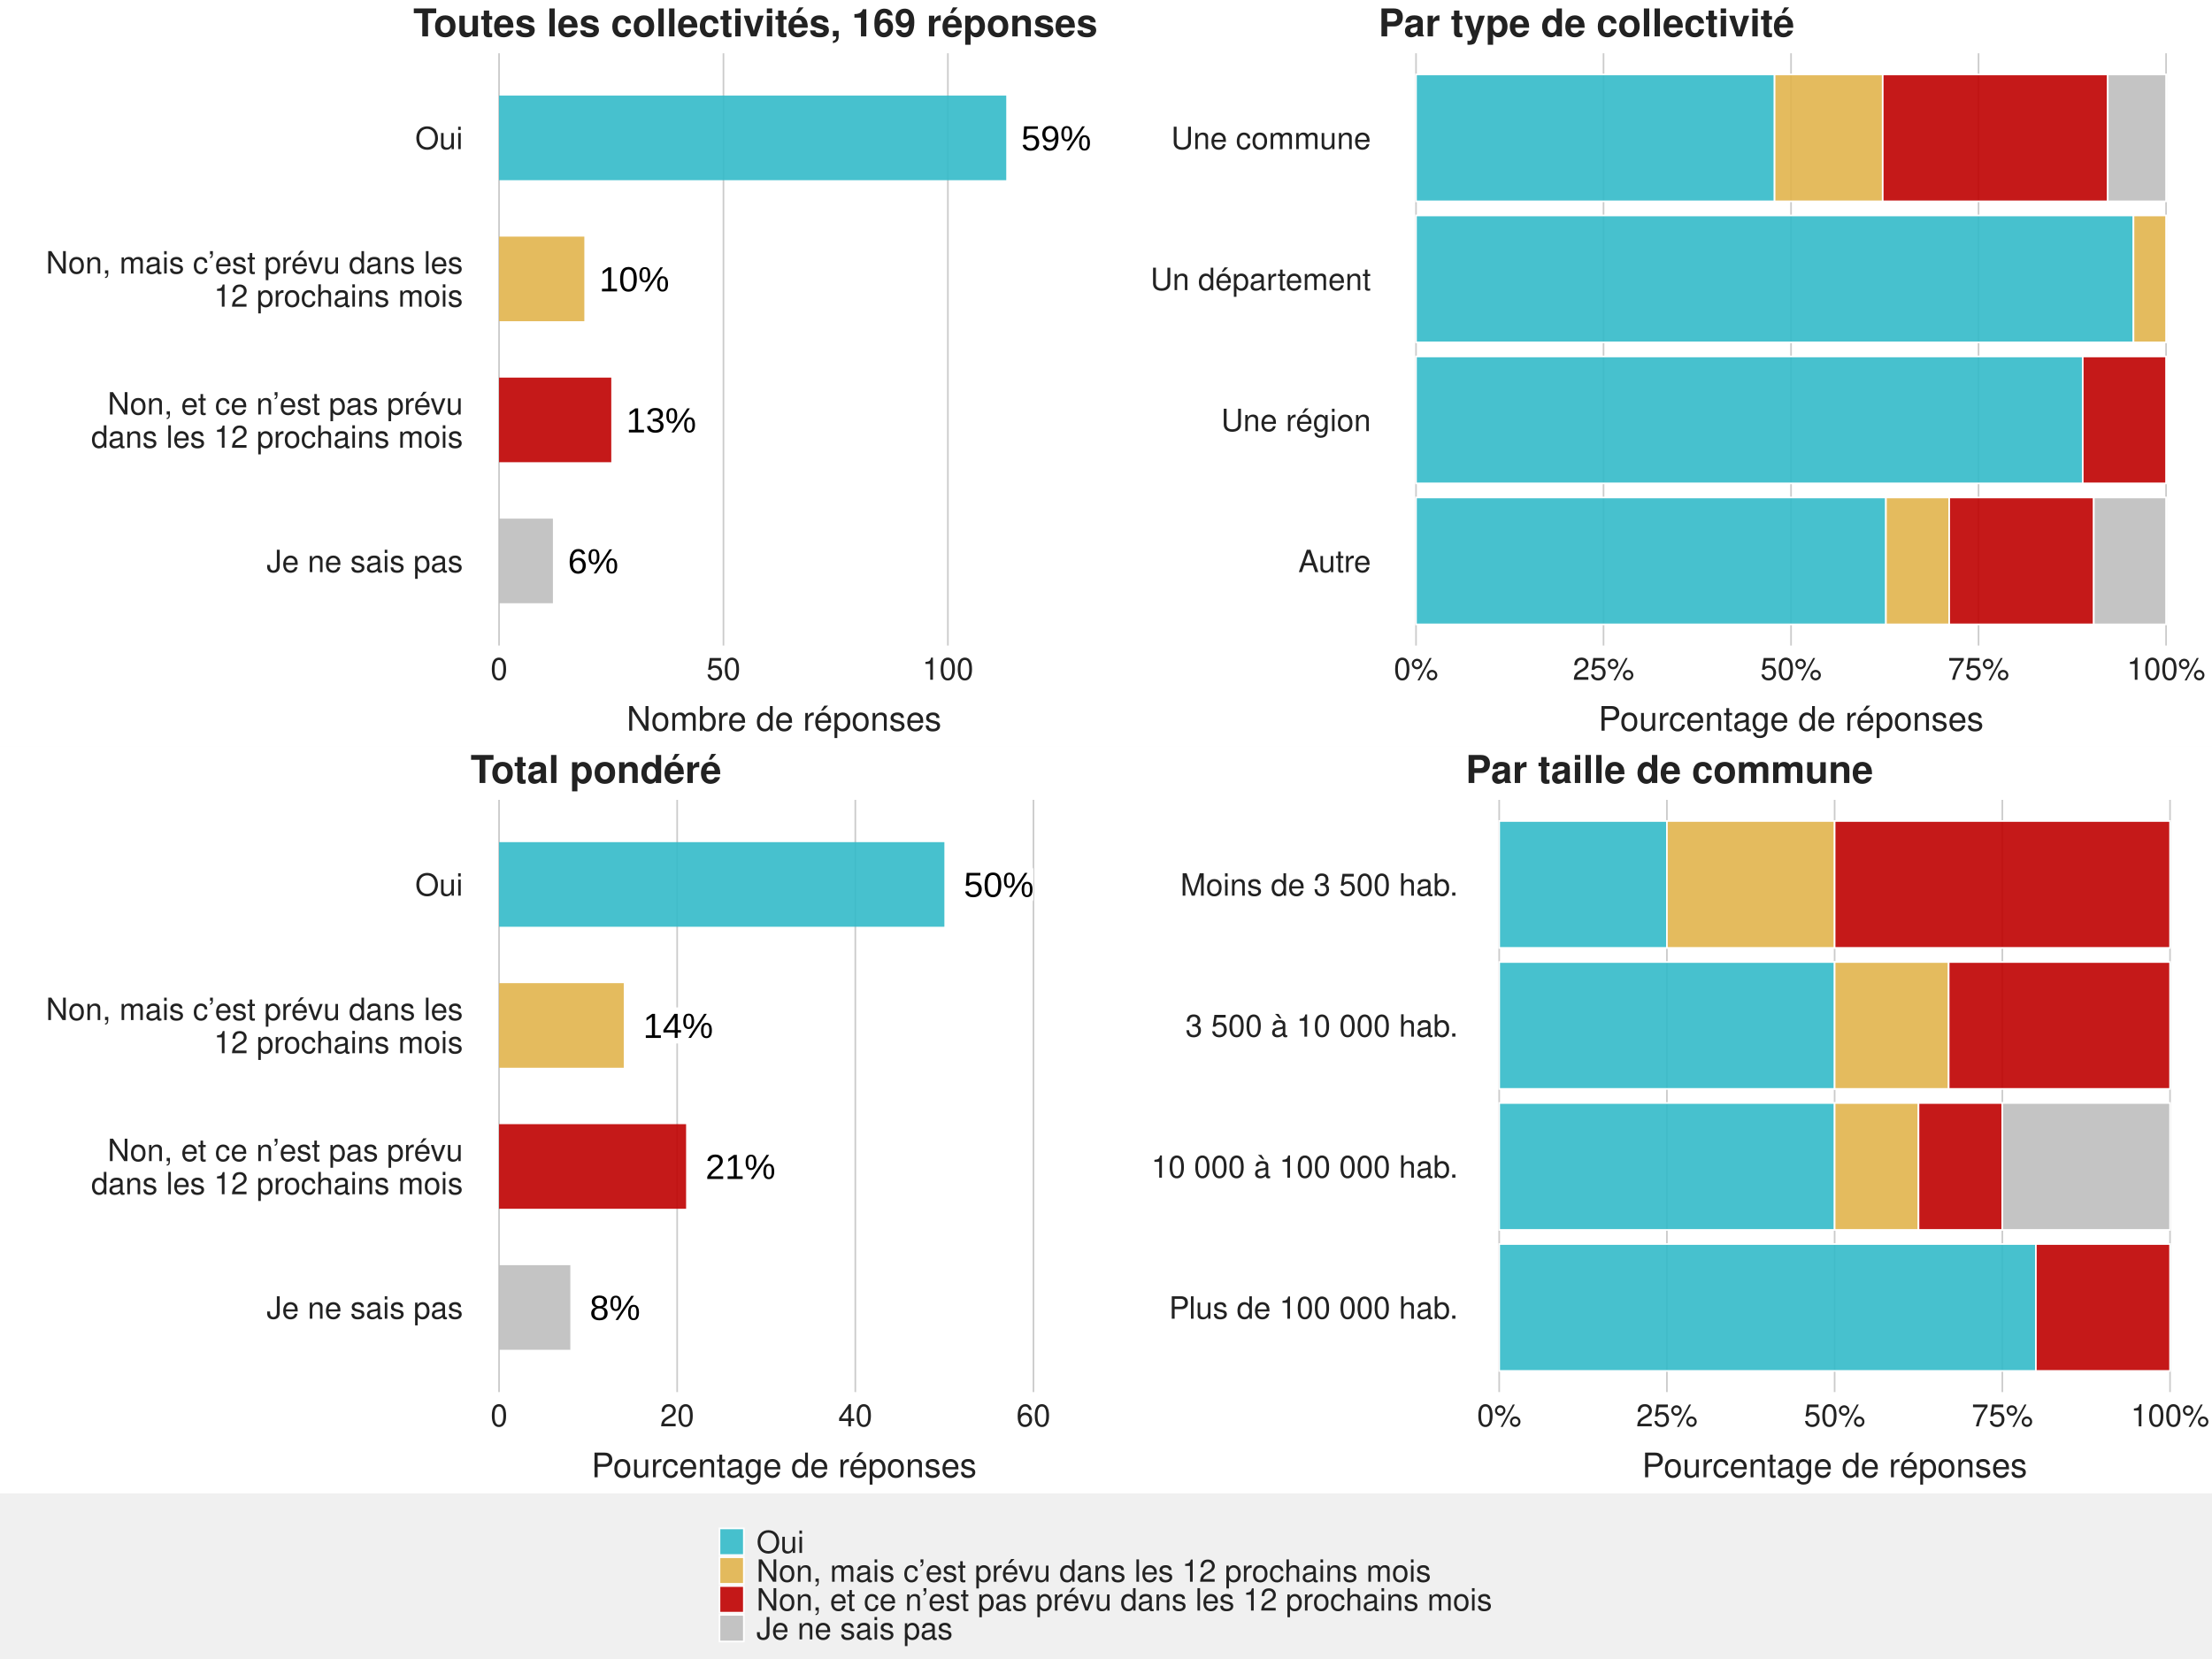
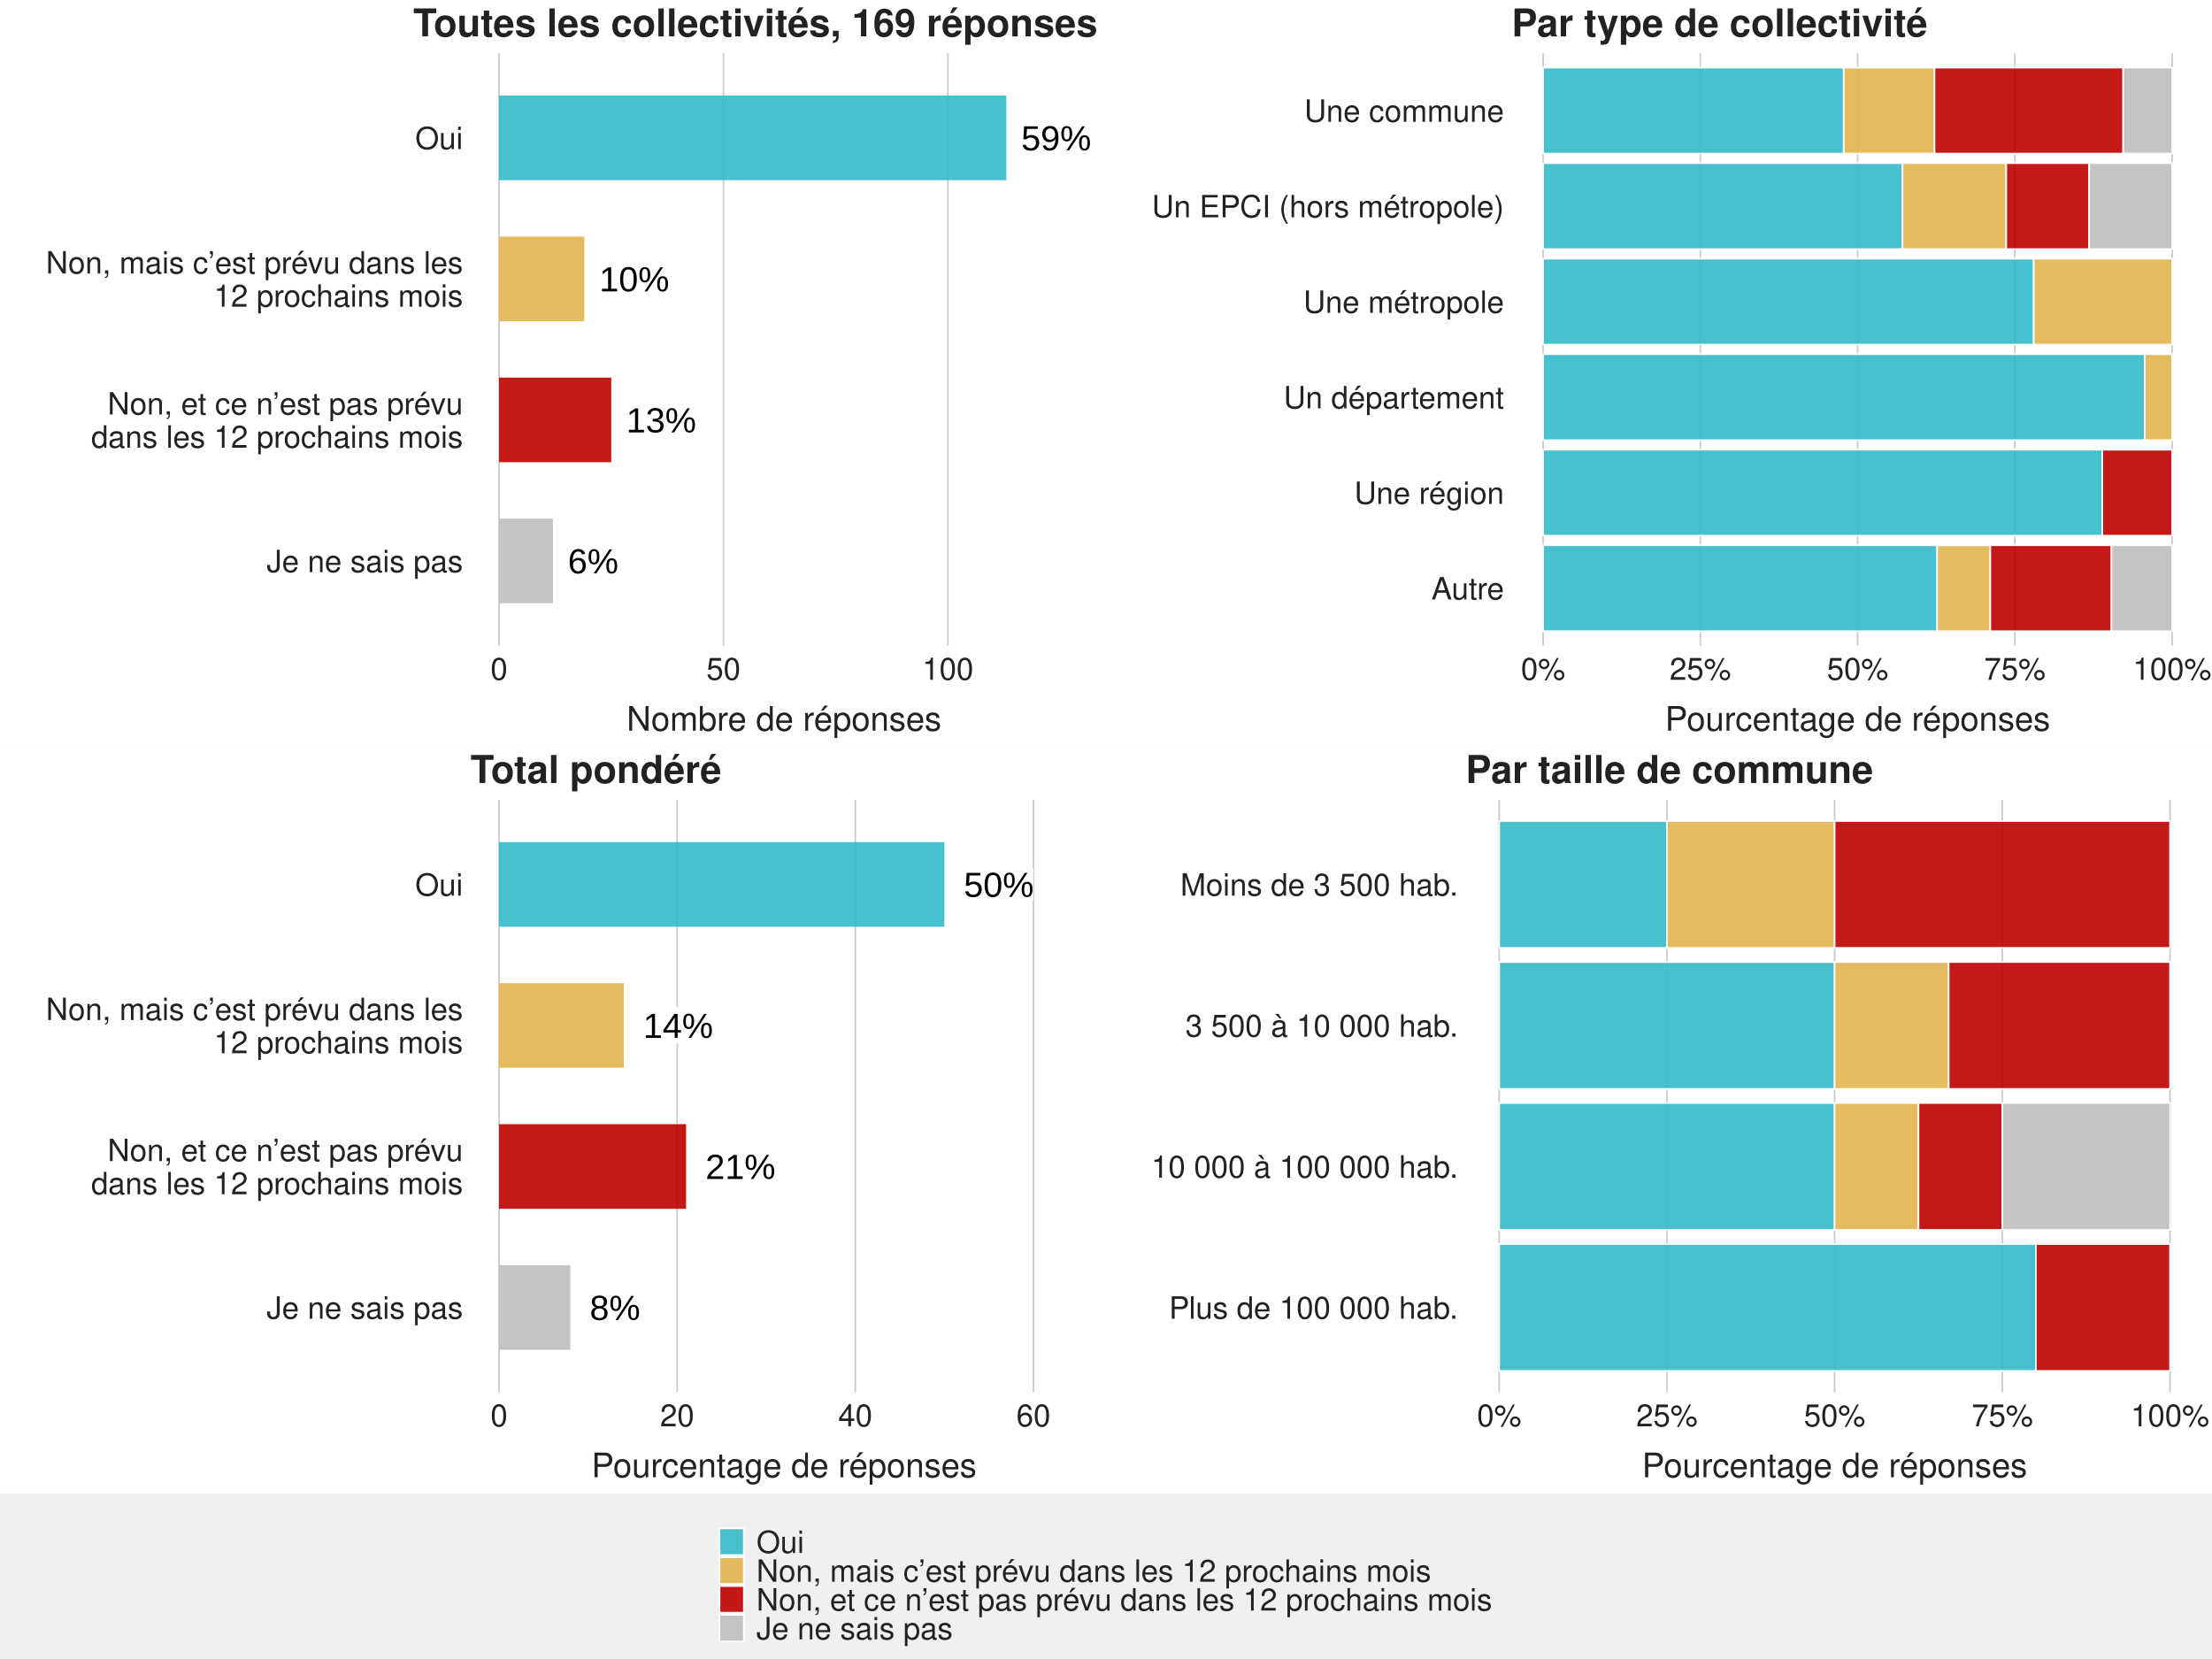
<svg xmlns="http://www.w3.org/2000/svg" class="svglite" width="1440.00pt" height="1080.00pt" viewBox="0 0 1440.00 1080.00">
  <defs>
    <style type="text/css">
    .svglite line, .svglite polyline, .svglite polygon, .svglite path, .svglite rect, .svglite circle {
      fill: none;
      stroke: #000000;
      stroke-linecap: round;
      stroke-linejoin: round;
      stroke-miterlimit: 10.00;
    }
    .svglite text {
      white-space: pre;
    }
  </style>
  </defs>
  <rect width="100%" height="100%" style="stroke: none; fill: none;" />
  <defs>
    <clipPath id="cpMC4wMHwxNDQwLjAwfDAuMDB8MTA4MC4wMA==">
      <rect x="0.00" y="0.00" width="1440.00" height="1080.00" />
    </clipPath>
  </defs>
  <g clip-path="url(#cpMC4wMHwxNDQwLjAwfDAuMDB8MTA4MC4wMA==)">
</g>
  <defs>
    <clipPath id="cpMC4wMHwxNDQwLjAwfDAuMDB8OTcyLjAw">
      <rect x="0.00" y="0.00" width="1440.00" height="972.00" />
    </clipPath>
  </defs>
  <g clip-path="url(#cpMC4wMHwxNDQwLjAwfDAuMDB8OTcyLjAw)">
</g>
  <g clip-path="url(#cpMC4wMHwxNDQwLjAwfDAuMDB8MTA4MC4wMA==)">
</g>
  <defs>
    <clipPath id="cpMC4wMHw3MjAuMDB8MC4wMHw5NzIuMDA=">
      <rect x="0.00" y="0.00" width="720.00" height="972.00" />
    </clipPath>
  </defs>
  <g clip-path="url(#cpMC4wMHw3MjAuMDB8MC4wMHw5NzIuMDA=)">
</g>
  <g clip-path="url(#cpMC4wMHwxNDQwLjAwfDAuMDB8MTA4MC4wMA==)">
</g>
  <defs>
    <clipPath id="cpMC4wMHw3MjAuMDB8MC4wMHw0ODYuMDA=">
      <rect x="0.00" y="0.00" width="720.00" height="486.00" />
    </clipPath>
  </defs>
  <g clip-path="url(#cpMC4wMHw3MjAuMDB8MC4wMHw0ODYuMDA=)">
    <rect x="0.00" y="0.00" width="720.00" height="486.00" style="stroke-width: 1.07; stroke: #FFFFFF; fill: #FFFFFF;" />
  </g>
  <g clip-path="url(#cpMC4wMHwxNDQwLjAwfDAuMDB8MTA4MC4wMA==)">
</g>
  <defs>
    <clipPath id="cpMzA2LjMyfDcxNC41MnwzNC42OXw0MjAuMjQ=">
      <rect x="306.32" y="34.69" width="408.20" height="385.55" />
    </clipPath>
  </defs>
  <g clip-path="url(#cpMzA2LjMyfDcxNC41MnwzNC42OXw0MjAuMjQ=)">
    <polyline points="324.88,420.24 324.88,34.69 " style="stroke-width: 1.07; stroke: #CBCBCB; stroke-linecap: butt;" />
    <polyline points="470.97,420.24 470.97,34.69 " style="stroke-width: 1.07; stroke: #CBCBCB; stroke-linecap: butt;" />
    <polyline points="617.07,420.24 617.07,34.69 " style="stroke-width: 1.07; stroke: #CBCBCB; stroke-linecap: butt;" />
    <rect x="324.88" y="62.23" width="330.18" height="55.08" style="stroke-width: 2.13; stroke: none; stroke-linecap: butt; stroke-linejoin: miter; fill: #33BBC9; fill-opacity: 0.90;" />
    <rect x="324.88" y="154.03" width="55.52" height="55.08" style="stroke-width: 2.13; stroke: none; stroke-linecap: butt; stroke-linejoin: miter; fill: #E1B44D; fill-opacity: 0.90;" />
    <rect x="324.88" y="245.82" width="73.05" height="55.08" style="stroke-width: 2.13; stroke: none; stroke-linecap: butt; stroke-linejoin: miter; fill: #BF0001; fill-opacity: 0.90;" />
    <rect x="324.88" y="337.62" width="35.06" height="55.08" style="stroke-width: 2.13; stroke: none; stroke-linecap: butt; stroke-linejoin: miter; fill: #BEBEBE; fill-opacity: 0.90;" />
    <polygon points="660.14,101.49 707.95,101.49 707.86,101.49 708.21,101.48 708.55,101.41 708.87,101.28 709.18,101.11 709.44,100.89 709.68,100.63 709.86,100.34 710.00,100.02 710.08,99.68 710.11,99.33 710.11,99.33 710.11,80.20 710.11,80.20 710.08,79.86 710.00,79.52 709.86,79.20 709.68,78.90 709.44,78.64 709.18,78.42 708.87,78.25 708.55,78.13 708.21,78.06 707.95,78.04 660.14,78.04 660.40,78.06 660.05,78.04 659.71,78.09 659.37,78.18 659.06,78.33 658.77,78.53 658.52,78.77 658.31,79.05 658.15,79.36 658.04,79.69 657.99,80.03 657.98,80.20 657.98,99.33 657.99,99.16 657.99,99.51 658.04,99.85 658.15,100.18 658.31,100.49 658.52,100.76 658.77,101.01 659.06,101.20 659.37,101.35 659.71,101.45 660.05,101.49 " style="stroke-width: nan; stroke: none; fill: #FFFFFF;" />
    <text x="664.81" y="97.89" style="font-size: 22.76px; font-family: &quot;Arial&quot;;" textLength="44.93px" lengthAdjust="spacingAndGlyphs">59%</text>
    <polygon points="385.48,193.29 433.28,193.29 433.20,193.29 433.54,193.27 433.88,193.20 434.21,193.08 434.51,192.91 434.78,192.69 435.01,192.43 435.20,192.13 435.33,191.81 435.42,191.48 435.44,191.13 435.44,191.13 435.44,172.00 435.44,172.00 435.42,171.65 435.33,171.31 435.20,171.00 435.01,170.70 434.78,170.44 434.51,170.22 434.21,170.05 433.88,169.92 433.54,169.85 433.28,169.84 385.48,169.84 385.74,169.85 385.39,169.84 385.04,169.88 384.71,169.98 384.40,170.13 384.11,170.33 383.86,170.57 383.65,170.84 383.49,171.15 383.38,171.48 383.32,171.83 383.32,172.00 383.32,191.13 383.32,190.96 383.32,191.30 383.38,191.65 383.49,191.98 383.65,192.28 383.86,192.56 384.11,192.80 384.40,193.00 384.71,193.15 385.04,193.25 385.39,193.29 " style="stroke-width: nan; stroke: none; fill: #FFFFFF;" />
    <text x="390.14" y="189.69" style="font-size: 22.76px; font-family: &quot;Arial&quot;;" textLength="44.93px" lengthAdjust="spacingAndGlyphs">10%</text>
    <polygon points="403.01,285.09 450.82,285.09 450.73,285.08 451.08,285.07 451.42,285.00 451.74,284.88 452.04,284.70 452.31,284.48 452.54,284.22 452.73,283.93 452.86,283.61 452.95,283.27 452.98,282.93 452.98,282.93 452.98,263.80 452.98,263.80 452.95,263.45 452.86,263.11 452.73,262.79 452.54,262.50 452.31,262.24 452.04,262.02 451.74,261.84 451.42,261.72 451.08,261.65 450.82,261.64 403.01,261.64 403.27,261.65 402.92,261.64 402.58,261.68 402.24,261.78 401.93,261.92 401.64,262.12 401.39,262.36 401.18,262.64 401.02,262.95 400.91,263.28 400.85,263.62 400.85,263.80 400.85,282.93 400.85,282.75 400.85,283.10 400.91,283.44 401.02,283.77 401.18,284.08 401.39,284.36 401.64,284.60 401.93,284.80 402.24,284.95 402.58,285.04 402.92,285.08 " style="stroke-width: nan; stroke: none; fill: #FFFFFF;" />
    <text x="407.68" y="281.49" style="font-size: 22.76px; font-family: &quot;Arial&quot;;" textLength="44.93px" lengthAdjust="spacingAndGlyphs">13%</text>
    <polygon points="365.02,376.88 399.82,376.88 399.73,376.88 400.08,376.87 400.42,376.80 400.75,376.67 401.05,376.50 401.32,376.28 401.55,376.02 401.73,375.73 401.87,375.41 401.95,375.07 401.98,374.72 401.98,374.72 401.98,355.59 401.98,355.59 401.95,355.25 401.87,354.91 401.73,354.59 401.55,354.29 401.32,354.03 401.05,353.81 400.75,353.64 400.42,353.52 400.08,353.45 399.82,353.43 365.02,353.43 365.28,353.45 364.93,353.43 364.59,353.48 364.26,353.57 363.94,353.72 363.66,353.92 363.41,354.16 363.20,354.44 363.03,354.75 362.92,355.08 362.87,355.42 362.86,355.59 362.86,374.72 362.87,374.55 362.87,374.90 362.92,375.24 363.03,375.57 363.20,375.88 363.41,376.16 363.66,376.40 363.94,376.59 364.26,376.74 364.59,376.84 364.93,376.88 " style="stroke-width: nan; stroke: none; fill: #FFFFFF;" />
    <text x="369.69" y="373.28" style="font-size: 22.76px; font-family: &quot;Arial&quot;;" textLength="31.92px" lengthAdjust="spacingAndGlyphs">6%</text>
  </g>
  <g clip-path="url(#cpMC4wMHwxNDQwLjAwfDAuMDB8MTA4MC4wMA==)">
    <text x="301.39" y="372.45" text-anchor="end" style="font-size: 20.00px;fill: #222222; font-family: &quot;Nimbus Sans&quot;;" textLength="127.82px" lengthAdjust="spacingAndGlyphs">Je ne sais pas</text>
    <text x="301.39" y="269.85" text-anchor="end" style="font-size: 20.00px;fill: #222222; font-family: &quot;Nimbus Sans&quot;;" textLength="232.30px" lengthAdjust="spacingAndGlyphs">Non, et ce n’est pas prévu</text>
    <text x="301.39" y="291.45" text-anchor="end" style="font-size: 20.00px;fill: #222222; font-family: &quot;Nimbus Sans&quot;;" textLength="242.29px" lengthAdjust="spacingAndGlyphs">dans les 12 prochains mois</text>
    <text x="301.39" y="178.05" text-anchor="end" style="font-size: 20.00px;fill: #222222; font-family: &quot;Nimbus Sans&quot;;" textLength="272.29px" lengthAdjust="spacingAndGlyphs">Non, mais c’est prévu dans les</text>
    <text x="301.39" y="199.65" text-anchor="end" style="font-size: 20.00px;fill: #222222; font-family: &quot;Nimbus Sans&quot;;" textLength="162.26px" lengthAdjust="spacingAndGlyphs">12 prochains mois</text>
    <text x="301.39" y="97.06" text-anchor="end" style="font-size: 20.00px;fill: #222222; font-family: &quot;Nimbus Sans&quot;;" textLength="31.12px" lengthAdjust="spacingAndGlyphs">Oui</text>
    <text x="324.88" y="442.54" text-anchor="middle" style="font-size: 20.00px;fill: #222222; font-family: &quot;Nimbus Sans&quot;;" textLength="11.12px" lengthAdjust="spacingAndGlyphs">0</text>
    <text x="470.97" y="442.54" text-anchor="middle" style="font-size: 20.00px;fill: #222222; font-family: &quot;Nimbus Sans&quot;;" textLength="22.23px" lengthAdjust="spacingAndGlyphs">50</text>
    <text x="617.07" y="442.54" text-anchor="middle" style="font-size: 20.00px;fill: #222222; font-family: &quot;Nimbus Sans&quot;;" textLength="33.35px" lengthAdjust="spacingAndGlyphs">100</text>
    <text x="510.42" y="475.68" text-anchor="middle" style="font-size: 22.00px;fill: #222222; font-family: &quot;Nimbus Sans&quot;;" textLength="205.42px" lengthAdjust="spacingAndGlyphs">Nombre de réponses</text>
    <text x="714.52" y="23.71" text-anchor="end" style="font-size: 25.00px; font-weight: bold;fill: #222222; font-family: &quot;Nimbus Sans&quot;;" textLength="447.48px" lengthAdjust="spacingAndGlyphs">Toutes les collectivités, 169 réponses</text>
  </g>
  <defs>
    <clipPath id="cpMC4wMHw3MjAuMDB8NDg2LjAwfDk3Mi4wMA==">
      <rect x="0.00" y="486.00" width="720.00" height="486.00" />
    </clipPath>
  </defs>
  <g clip-path="url(#cpMC4wMHw3MjAuMDB8NDg2LjAwfDk3Mi4wMA==)">
    <rect x="0.00" y="486.00" width="720.00" height="486.00" style="stroke-width: 1.07; stroke: #FFFFFF; fill: #FFFFFF;" />
  </g>
  <g clip-path="url(#cpMC4wMHwxNDQwLjAwfDAuMDB8MTA4MC4wMA==)">
</g>
  <defs>
    <clipPath id="cpMzA2LjMyfDcxNC41Mnw1MjAuNjl8OTA2LjI0">
      <rect x="306.32" y="520.69" width="408.20" height="385.55" />
    </clipPath>
  </defs>
  <g clip-path="url(#cpMzA2LjMyfDcxNC41Mnw1MjAuNjl8OTA2LjI0)">
    <polyline points="324.88,906.24 324.88,520.69 " style="stroke-width: 1.07; stroke: #CBCBCB; stroke-linecap: butt;" />
    <polyline points="440.84,906.24 440.84,520.69 " style="stroke-width: 1.07; stroke: #CBCBCB; stroke-linecap: butt;" />
    <polyline points="556.81,906.24 556.81,520.69 " style="stroke-width: 1.07; stroke: #CBCBCB; stroke-linecap: butt;" />
    <polyline points="672.77,906.24 672.77,520.69 " style="stroke-width: 1.07; stroke: #CBCBCB; stroke-linecap: butt;" />
    <rect x="324.88" y="823.62" width="46.39" height="55.08" style="stroke-width: 2.13; stroke: none; stroke-linecap: butt; stroke-linejoin: miter; fill: #BEBEBE; fill-opacity: 0.90;" />
    <rect x="324.88" y="731.82" width="121.76" height="55.08" style="stroke-width: 2.13; stroke: none; stroke-linecap: butt; stroke-linejoin: miter; fill: #BF0001; fill-opacity: 0.90;" />
    <rect x="324.88" y="640.03" width="81.18" height="55.08" style="stroke-width: 2.13; stroke: none; stroke-linecap: butt; stroke-linejoin: miter; fill: #E1B44D; fill-opacity: 0.90;" />
    <rect x="324.88" y="548.23" width="289.91" height="55.08" style="stroke-width: 2.13; stroke: none; stroke-linecap: butt; stroke-linejoin: miter; fill: #33BBC9; fill-opacity: 0.90;" />
    <polygon points="379.22,862.88 414.02,862.88 413.93,862.88 414.28,862.87 414.62,862.80 414.94,862.67 415.25,862.50 415.51,862.28 415.75,862.02 415.93,861.73 416.07,861.41 416.15,861.07 416.18,860.72 416.18,860.72 416.18,841.59 416.18,841.59 416.15,841.25 416.07,840.91 415.93,840.59 415.75,840.29 415.51,840.03 415.25,839.81 414.94,839.64 414.62,839.52 414.28,839.45 414.02,839.43 379.22,839.43 379.48,839.45 379.13,839.43 378.79,839.48 378.45,839.57 378.14,839.72 377.85,839.92 377.60,840.16 377.40,840.44 377.23,840.75 377.12,841.08 377.07,841.42 377.06,841.59 377.06,860.72 377.07,860.55 377.07,860.90 377.12,861.24 377.23,861.57 377.40,861.88 377.60,862.16 377.85,862.40 378.14,862.59 378.45,862.74 378.79,862.84 379.13,862.88 " style="stroke-width: nan; stroke: none; fill: #FFFFFF;" />
    <text x="383.89" y="859.28" style="font-size: 22.76px; font-family: &quot;Arial&quot;;" textLength="31.92px" lengthAdjust="spacingAndGlyphs">8%</text>
    <polygon points="454.60,771.09 502.41,771.09 502.32,771.08 502.67,771.07 503.01,771.00 503.33,770.88 503.63,770.70 503.90,770.48 504.13,770.22 504.32,769.93 504.46,769.61 504.54,769.27 504.57,768.93 504.57,768.93 504.57,749.80 504.57,749.80 504.54,749.45 504.46,749.11 504.32,748.79 504.13,748.50 503.90,748.24 503.63,748.02 503.33,747.84 503.01,747.72 502.67,747.65 502.41,747.64 454.60,747.64 454.86,747.65 454.51,747.64 454.17,747.68 453.83,747.78 453.52,747.92 453.23,748.12 452.98,748.36 452.77,748.64 452.61,748.95 452.50,749.28 452.45,749.62 452.44,749.80 452.44,768.93 452.45,768.75 452.45,769.10 452.50,769.44 452.61,769.77 452.77,770.08 452.98,770.36 453.23,770.60 453.52,770.80 453.83,770.95 454.17,771.04 454.51,771.08 " style="stroke-width: nan; stroke: none; fill: #FFFFFF;" />
    <text x="459.27" y="767.49" style="font-size: 22.76px; font-family: &quot;Arial&quot;;" textLength="44.93px" lengthAdjust="spacingAndGlyphs">21%</text>
    <polygon points="414.01,679.29 461.82,679.29 461.73,679.29 462.08,679.27 462.42,679.20 462.74,679.08 463.05,678.91 463.31,678.69 463.55,678.43 463.73,678.13 463.87,677.81 463.95,677.48 463.98,677.13 463.98,677.13 463.98,658.00 463.98,658.00 463.95,657.65 463.87,657.31 463.73,657.00 463.55,656.70 463.31,656.44 463.05,656.22 462.74,656.05 462.42,655.92 462.08,655.85 461.82,655.84 414.01,655.84 414.27,655.85 413.92,655.84 413.58,655.88 413.24,655.98 412.93,656.13 412.64,656.33 412.39,656.57 412.18,656.84 412.02,657.15 411.91,657.48 411.86,657.83 411.85,658.00 411.85,677.13 411.86,676.96 411.86,677.30 411.91,677.65 412.02,677.98 412.18,678.28 412.39,678.56 412.64,678.80 412.93,679.00 413.24,679.15 413.58,679.25 413.92,679.29 " style="stroke-width: nan; stroke: none; fill: #FFFFFF;" />
    <text x="418.68" y="675.69" style="font-size: 22.76px; font-family: &quot;Arial&quot;;" textLength="44.93px" lengthAdjust="spacingAndGlyphs">14%</text>
    <polygon points="622.75,587.49 670.56,587.49 670.47,587.49 670.82,587.48 671.16,587.41 671.48,587.28 671.78,587.11 672.05,586.89 672.28,586.63 672.47,586.34 672.61,586.02 672.69,585.68 672.72,585.33 672.72,585.33 672.72,566.20 672.72,566.20 672.69,565.86 672.61,565.52 672.47,565.20 672.28,564.90 672.05,564.64 671.78,564.42 671.48,564.25 671.16,564.13 670.82,564.06 670.56,564.04 622.75,564.04 623.01,564.06 622.66,564.04 622.32,564.09 621.98,564.18 621.67,564.33 621.38,564.53 621.13,564.77 620.92,565.05 620.76,565.36 620.65,565.69 620.60,566.03 620.59,566.20 620.59,585.33 620.60,585.16 620.60,585.51 620.65,585.85 620.76,586.18 620.92,586.49 621.13,586.76 621.38,587.01 621.67,587.20 621.98,587.35 622.32,587.45 622.66,587.49 " style="stroke-width: nan; stroke: none; fill: #FFFFFF;" />
    <text x="627.42" y="583.89" style="font-size: 22.76px; font-family: &quot;Arial&quot;;" textLength="44.93px" lengthAdjust="spacingAndGlyphs">50%</text>
  </g>
  <g clip-path="url(#cpMC4wMHwxNDQwLjAwfDAuMDB8MTA4MC4wMA==)">
    <text x="301.39" y="858.45" text-anchor="end" style="font-size: 20.00px;fill: #222222; font-family: &quot;Nimbus Sans&quot;;" textLength="127.82px" lengthAdjust="spacingAndGlyphs">Je ne sais pas</text>
    <text x="301.39" y="755.85" text-anchor="end" style="font-size: 20.00px;fill: #222222; font-family: &quot;Nimbus Sans&quot;;" textLength="232.30px" lengthAdjust="spacingAndGlyphs">Non, et ce n’est pas prévu</text>
    <text x="301.39" y="777.45" text-anchor="end" style="font-size: 20.00px;fill: #222222; font-family: &quot;Nimbus Sans&quot;;" textLength="242.29px" lengthAdjust="spacingAndGlyphs">dans les 12 prochains mois</text>
    <text x="301.39" y="664.05" text-anchor="end" style="font-size: 20.00px;fill: #222222; font-family: &quot;Nimbus Sans&quot;;" textLength="272.29px" lengthAdjust="spacingAndGlyphs">Non, mais c’est prévu dans les</text>
    <text x="301.39" y="685.65" text-anchor="end" style="font-size: 20.00px;fill: #222222; font-family: &quot;Nimbus Sans&quot;;" textLength="162.26px" lengthAdjust="spacingAndGlyphs">12 prochains mois</text>
    <text x="301.39" y="583.06" text-anchor="end" style="font-size: 20.00px;fill: #222222; font-family: &quot;Nimbus Sans&quot;;" textLength="31.12px" lengthAdjust="spacingAndGlyphs">Oui</text>
    <text x="324.88" y="928.54" text-anchor="middle" style="font-size: 20.00px;fill: #222222; font-family: &quot;Nimbus Sans&quot;;" textLength="11.12px" lengthAdjust="spacingAndGlyphs">0</text>
    <text x="440.84" y="928.54" text-anchor="middle" style="font-size: 20.00px;fill: #222222; font-family: &quot;Nimbus Sans&quot;;" textLength="22.23px" lengthAdjust="spacingAndGlyphs">20</text>
    <text x="556.81" y="928.54" text-anchor="middle" style="font-size: 20.00px;fill: #222222; font-family: &quot;Nimbus Sans&quot;;" textLength="22.23px" lengthAdjust="spacingAndGlyphs">40</text>
    <text x="672.77" y="928.54" text-anchor="middle" style="font-size: 20.00px;fill: #222222; font-family: &quot;Nimbus Sans&quot;;" textLength="22.23px" lengthAdjust="spacingAndGlyphs">60</text>
    <text x="510.42" y="961.68" text-anchor="middle" style="font-size: 22.00px;fill: #222222; font-family: &quot;Nimbus Sans&quot;;" textLength="251.94px" lengthAdjust="spacingAndGlyphs">Pourcentage de réponses</text>
    <text x="306.32" y="509.71" style="font-size: 25.00px; font-weight: bold;fill: #222222; font-family: &quot;Nimbus Sans&quot;;" textLength="165.33px" lengthAdjust="spacingAndGlyphs">Total pondéré</text>
  </g>
  <defs>
    <clipPath id="cpNzIwLjAwfDE0NDAuMDB8MC4wMHw5NzIuMDA=">
      <rect x="720.00" y="0.00" width="720.00" height="972.00" />
    </clipPath>
  </defs>
  <g clip-path="url(#cpNzIwLjAwfDE0NDAuMDB8MC4wMHw5NzIuMDA=)">
</g>
  <g clip-path="url(#cpMC4wMHwxNDQwLjAwfDAuMDB8MTA4MC4wMA==)">
</g>
  <defs>
    <clipPath id="cpNzIwLjAwfDE0NDAuMDB8MC4wMHw0ODYuMDA=">
      <rect x="720.00" y="0.00" width="720.00" height="486.00" />
    </clipPath>
  </defs>
  <g clip-path="url(#cpNzIwLjAwfDE0NDAuMDB8MC4wMHw0ODYuMDA=)">
    <rect x="720.00" y="0.00" width="720.00" height="486.00" style="stroke-width: 1.07; stroke: #FFFFFF; fill: #FFFFFF;" />
  </g>
  <g clip-path="url(#cpMC4wMHwxNDQwLjAwfDAuMDB8MTA4MC4wMA==)">
</g>
  <defs>
-     <clipPath id="cpODk3LjQxfDE0MzQuNTJ8MzQuNjl8NDIwLjI0">
-       <rect x="897.41" y="34.69" width="537.11" height="385.55" />
-     </clipPath>
-   </defs>
-   <g clip-path="url(#cpODk3LjQxfDE0MzQuNTJ8MzQuNjl8NDIwLjI0)">
-     <polyline points="921.82,420.24 921.82,34.69 " style="stroke-width: 1.07; stroke: #CBCBCB; stroke-linecap: butt;" />
-     <polyline points="1043.89,420.24 1043.89,34.69 " style="stroke-width: 1.07; stroke: #CBCBCB; stroke-linecap: butt;" />
-     <polyline points="1165.96,420.24 1165.96,34.69 " style="stroke-width: 1.07; stroke: #CBCBCB; stroke-linecap: butt;" />
-     <polyline points="1288.03,420.24 1288.03,34.69 " style="stroke-width: 1.07; stroke: #CBCBCB; stroke-linecap: butt;" />
-     <polyline points="1410.11,420.24 1410.11,34.69 " style="stroke-width: 1.07; stroke: #CBCBCB; stroke-linecap: butt;" />
-     <rect x="921.82" y="323.85" width="305.91" height="82.62" style="stroke-width: 1.07; stroke: #FFFFFF; stroke-linecap: butt; stroke-linejoin: miter; fill: #33BBC9; fill-opacity: 0.90;" />
-     <rect x="1227.73" y="323.85" width="41.18" height="82.62" style="stroke-width: 1.07; stroke: #FFFFFF; stroke-linecap: butt; stroke-linejoin: miter; fill: #E1B44D; fill-opacity: 0.90;" />
-     <rect x="1268.92" y="323.85" width="94.13" height="82.62" style="stroke-width: 1.07; stroke: #FFFFFF; stroke-linecap: butt; stroke-linejoin: miter; fill: #BF0001; fill-opacity: 0.90;" />
-     <rect x="1363.04" y="323.85" width="47.06" height="82.62" style="stroke-width: 1.07; stroke: #FFFFFF; stroke-linecap: butt; stroke-linejoin: miter; fill: #BEBEBE; fill-opacity: 0.90;" />
-     <rect x="921.82" y="140.26" width="467.06" height="82.62" style="stroke-width: 1.07; stroke: #FFFFFF; stroke-linecap: butt; stroke-linejoin: miter; fill: #33BBC9; fill-opacity: 0.90;" />
-     <rect x="1388.88" y="140.26" width="21.23" height="82.62" style="stroke-width: 1.07; stroke: #FFFFFF; stroke-linecap: butt; stroke-linejoin: miter; fill: #E1B44D; fill-opacity: 0.90;" />
-     <rect x="1410.11" y="140.26" width="0.00" height="82.62" style="stroke-width: 1.07; stroke: #FFFFFF; stroke-linecap: butt; stroke-linejoin: miter; fill: #BF0001; fill-opacity: 0.90;" />
-     <rect x="1410.11" y="140.26" width="0.00" height="82.62" style="stroke-width: 1.07; stroke: #FFFFFF; stroke-linecap: butt; stroke-linejoin: miter; fill: #BEBEBE; fill-opacity: 0.90;" />
-     <rect x="1155.11" y="48.46" width="70.53" height="82.62" style="stroke-width: 1.07; stroke: #FFFFFF; stroke-linecap: butt; stroke-linejoin: miter; fill: #E1B44D; fill-opacity: 0.90;" />
-     <rect x="1225.64" y="48.46" width="146.49" height="82.62" style="stroke-width: 1.07; stroke: #FFFFFF; stroke-linecap: butt; stroke-linejoin: miter; fill: #BF0001; fill-opacity: 0.90;" />
-     <rect x="921.82" y="48.46" width="233.29" height="82.62" style="stroke-width: 1.07; stroke: #FFFFFF; stroke-linecap: butt; stroke-linejoin: miter; fill: #33BBC9; fill-opacity: 0.90;" />
-     <rect x="1372.13" y="48.46" width="37.98" height="82.62" style="stroke-width: 1.07; stroke: #FFFFFF; stroke-linecap: butt; stroke-linejoin: miter; fill: #BEBEBE; fill-opacity: 0.90;" />
-     <rect x="921.82" y="232.05" width="434.03" height="82.62" style="stroke-width: 1.07; stroke: #FFFFFF; stroke-linecap: butt; stroke-linejoin: miter; fill: #33BBC9; fill-opacity: 0.90;" />
-     <rect x="1355.85" y="232.05" width="0.00" height="82.62" style="stroke-width: 1.07; stroke: #FFFFFF; stroke-linecap: butt; stroke-linejoin: miter; fill: #E1B44D; fill-opacity: 0.90;" />
-     <rect x="1355.85" y="232.05" width="54.25" height="82.62" style="stroke-width: 1.07; stroke: #FFFFFF; stroke-linecap: butt; stroke-linejoin: miter; fill: #BF0001; fill-opacity: 0.90;" />
-     <rect x="1410.11" y="232.05" width="0.00" height="82.62" style="stroke-width: 1.07; stroke: #FFFFFF; stroke-linecap: butt; stroke-linejoin: miter; fill: #BEBEBE; fill-opacity: 0.90;" />
-   </g>
-   <g clip-path="url(#cpMC4wMHwxNDQwLjAwfDAuMDB8MTA4MC4wMA==)">
-     <text x="892.47" y="372.45" text-anchor="end" style="font-size: 20.00px;fill: #222222; font-family: &quot;Nimbus Sans&quot;;" textLength="47.79px" lengthAdjust="spacingAndGlyphs">Autre</text>
-     <text x="892.47" y="280.65" text-anchor="end" style="font-size: 20.00px;fill: #222222; font-family: &quot;Nimbus Sans&quot;;" textLength="97.80px" lengthAdjust="spacingAndGlyphs">Une région</text>
-     <text x="892.47" y="188.85" text-anchor="end" style="font-size: 20.00px;fill: #222222; font-family: &quot;Nimbus Sans&quot;;" textLength="143.37px" lengthAdjust="spacingAndGlyphs">Un département</text>
-     <text x="892.47" y="97.06" text-anchor="end" style="font-size: 20.00px;fill: #222222; font-family: &quot;Nimbus Sans&quot;;" textLength="130.02px" lengthAdjust="spacingAndGlyphs">Une commune</text>
-     <text x="921.82" y="442.54" text-anchor="middle" style="font-size: 20.00px;fill: #222222; font-family: &quot;Nimbus Sans&quot;;" textLength="28.89px" lengthAdjust="spacingAndGlyphs">0%</text>
-     <text x="1043.89" y="442.54" text-anchor="middle" style="font-size: 20.00px;fill: #222222; font-family: &quot;Nimbus Sans&quot;;" textLength="40.01px" lengthAdjust="spacingAndGlyphs">25%</text>
-     <text x="1165.96" y="442.54" text-anchor="middle" style="font-size: 20.00px;fill: #222222; font-family: &quot;Nimbus Sans&quot;;" textLength="40.01px" lengthAdjust="spacingAndGlyphs">50%</text>
-     <text x="1288.03" y="442.54" text-anchor="middle" style="font-size: 20.00px;fill: #222222; font-family: &quot;Nimbus Sans&quot;;" textLength="40.01px" lengthAdjust="spacingAndGlyphs">75%</text>
-     <text x="1410.11" y="442.54" text-anchor="middle" style="font-size: 20.00px;fill: #222222; font-family: &quot;Nimbus Sans&quot;;" textLength="51.13px" lengthAdjust="spacingAndGlyphs">100%</text>
-     <text x="1165.96" y="475.68" text-anchor="middle" style="font-size: 22.00px;fill: #222222; font-family: &quot;Nimbus Sans&quot;;" textLength="251.94px" lengthAdjust="spacingAndGlyphs">Pourcentage de réponses</text>
-     <text x="897.41" y="23.71" style="font-size: 25.00px; font-weight: bold;fill: #222222; font-family: &quot;Nimbus Sans&quot;;" textLength="270.97px" lengthAdjust="spacingAndGlyphs">Par type de collectivité</text>
+     <clipPath id="cpOTg0LjA3fDE0MzQuNTJ8MzQuNjl8NDIwLjI0">
+       <rect x="984.07" y="34.69" width="450.45" height="385.55" />
+     </clipPath>
+   </defs>
+   <g clip-path="url(#cpOTg0LjA3fDE0MzQuNTJ8MzQuNjl8NDIwLjI0)">
+     <polyline points="1004.55,420.24 1004.55,34.69 " style="stroke-width: 1.07; stroke: #CBCBCB; stroke-linecap: butt;" />
+     <polyline points="1106.92,420.24 1106.92,34.69 " style="stroke-width: 1.07; stroke: #CBCBCB; stroke-linecap: butt;" />
+     <polyline points="1209.30,420.24 1209.30,34.69 " style="stroke-width: 1.07; stroke: #CBCBCB; stroke-linecap: butt;" />
+     <polyline points="1311.67,420.24 1311.67,34.69 " style="stroke-width: 1.07; stroke: #CBCBCB; stroke-linecap: butt;" />
+     <polyline points="1414.05,420.24 1414.05,34.69 " style="stroke-width: 1.07; stroke: #CBCBCB; stroke-linecap: butt;" />
+     <rect x="1004.55" y="354.94" width="256.55" height="55.97" style="stroke-width: 1.07; stroke: #FFFFFF; stroke-linecap: butt; stroke-linejoin: miter; fill: #33BBC9; fill-opacity: 0.90;" />
+     <rect x="1261.10" y="354.94" width="34.54" height="55.97" style="stroke-width: 1.07; stroke: #FFFFFF; stroke-linecap: butt; stroke-linejoin: miter; fill: #E1B44D; fill-opacity: 0.90;" />
+     <rect x="1295.64" y="354.94" width="78.94" height="55.97" style="stroke-width: 1.07; stroke: #FFFFFF; stroke-linecap: butt; stroke-linejoin: miter; fill: #BF0001; fill-opacity: 0.90;" />
+     <rect x="1374.58" y="354.94" width="39.47" height="55.97" style="stroke-width: 1.07; stroke: #FFFFFF; stroke-linecap: butt; stroke-linejoin: miter; fill: #BEBEBE; fill-opacity: 0.90;" />
+     <rect x="1004.55" y="106.20" width="234.00" height="55.97" style="stroke-width: 1.07; stroke: #FFFFFF; stroke-linecap: butt; stroke-linejoin: miter; fill: #33BBC9; fill-opacity: 0.90;" />
+     <rect x="1238.55" y="106.20" width="67.50" height="55.97" style="stroke-width: 1.07; stroke: #FFFFFF; stroke-linecap: butt; stroke-linejoin: miter; fill: #E1B44D; fill-opacity: 0.90;" />
+     <rect x="1306.05" y="106.20" width="54.00" height="55.97" style="stroke-width: 1.07; stroke: #FFFFFF; stroke-linecap: butt; stroke-linejoin: miter; fill: #BF0001; fill-opacity: 0.90;" />
+     <rect x="1360.05" y="106.20" width="54.00" height="55.97" style="stroke-width: 1.07; stroke: #FFFFFF; stroke-linecap: butt; stroke-linejoin: miter; fill: #BEBEBE; fill-opacity: 0.90;" />
+     <rect x="1004.55" y="230.57" width="391.69" height="55.97" style="stroke-width: 1.07; stroke: #FFFFFF; stroke-linecap: butt; stroke-linejoin: miter; fill: #33BBC9; fill-opacity: 0.90;" />
+     <rect x="1396.24" y="230.57" width="17.80" height="55.97" style="stroke-width: 1.07; stroke: #FFFFFF; stroke-linecap: butt; stroke-linejoin: miter; fill: #E1B44D; fill-opacity: 0.90;" />
+     <rect x="1414.05" y="230.57" width="0.00" height="55.97" style="stroke-width: 1.07; stroke: #FFFFFF; stroke-linecap: butt; stroke-linejoin: miter; fill: #BF0001; fill-opacity: 0.90;" />
+     <rect x="1414.05" y="230.57" width="0.00" height="55.97" style="stroke-width: 1.07; stroke: #FFFFFF; stroke-linecap: butt; stroke-linejoin: miter; fill: #BEBEBE; fill-opacity: 0.90;" />
+     <rect x="1200.20" y="44.02" width="59.15" height="55.97" style="stroke-width: 1.07; stroke: #FFFFFF; stroke-linecap: butt; stroke-linejoin: miter; fill: #E1B44D; fill-opacity: 0.90;" />
+     <rect x="1259.35" y="44.02" width="122.85" height="55.97" style="stroke-width: 1.07; stroke: #FFFFFF; stroke-linecap: butt; stroke-linejoin: miter; fill: #BF0001; fill-opacity: 0.90;" />
+     <rect x="1004.55" y="44.02" width="195.65" height="55.97" style="stroke-width: 1.07; stroke: #FFFFFF; stroke-linecap: butt; stroke-linejoin: miter; fill: #33BBC9; fill-opacity: 0.90;" />
+     <rect x="1382.20" y="44.02" width="31.85" height="55.97" style="stroke-width: 1.07; stroke: #FFFFFF; stroke-linecap: butt; stroke-linejoin: miter; fill: #BEBEBE; fill-opacity: 0.90;" />
+     <rect x="1004.55" y="168.39" width="319.41" height="55.97" style="stroke-width: 1.07; stroke: #FFFFFF; stroke-linecap: butt; stroke-linejoin: miter; fill: #33BBC9; fill-opacity: 0.90;" />
+     <rect x="1323.96" y="168.39" width="90.09" height="55.97" style="stroke-width: 1.07; stroke: #FFFFFF; stroke-linecap: butt; stroke-linejoin: miter; fill: #E1B44D; fill-opacity: 0.90;" />
+     <rect x="1414.05" y="168.39" width="0.00" height="55.97" style="stroke-width: 1.07; stroke: #FFFFFF; stroke-linecap: butt; stroke-linejoin: miter; fill: #BF0001; fill-opacity: 0.90;" />
+     <rect x="1414.05" y="168.39" width="0.00" height="55.97" style="stroke-width: 1.07; stroke: #FFFFFF; stroke-linecap: butt; stroke-linejoin: miter; fill: #BEBEBE; fill-opacity: 0.90;" />
+     <rect x="1004.55" y="292.76" width="364.00" height="55.97" style="stroke-width: 1.07; stroke: #FFFFFF; stroke-linecap: butt; stroke-linejoin: miter; fill: #33BBC9; fill-opacity: 0.90;" />
+     <rect x="1368.55" y="292.76" width="0.00" height="55.97" style="stroke-width: 1.07; stroke: #FFFFFF; stroke-linecap: butt; stroke-linejoin: miter; fill: #E1B44D; fill-opacity: 0.90;" />
+     <rect x="1368.55" y="292.76" width="45.50" height="55.97" style="stroke-width: 1.07; stroke: #FFFFFF; stroke-linecap: butt; stroke-linejoin: miter; fill: #BF0001; fill-opacity: 0.90;" />
+     <rect x="1414.05" y="292.76" width="0.00" height="55.97" style="stroke-width: 1.07; stroke: #FFFFFF; stroke-linecap: butt; stroke-linejoin: miter; fill: #BEBEBE; fill-opacity: 0.90;" />
+   </g>
+   <g clip-path="url(#cpMC4wMHwxNDQwLjAwfDAuMDB8MTA4MC4wMA==)">
+     <text x="979.14" y="390.21" text-anchor="end" style="font-size: 20.00px;fill: #222222; font-family: &quot;Nimbus Sans&quot;;" textLength="47.79px" lengthAdjust="spacingAndGlyphs">Autre</text>
+     <text x="979.14" y="328.03" text-anchor="end" style="font-size: 20.00px;fill: #222222; font-family: &quot;Nimbus Sans&quot;;" textLength="97.80px" lengthAdjust="spacingAndGlyphs">Une région</text>
+     <text x="979.14" y="265.84" text-anchor="end" style="font-size: 20.00px;fill: #222222; font-family: &quot;Nimbus Sans&quot;;" textLength="143.37px" lengthAdjust="spacingAndGlyphs">Un département</text>
+     <text x="979.14" y="203.66" text-anchor="end" style="font-size: 20.00px;fill: #222222; font-family: &quot;Nimbus Sans&quot;;" textLength="131.14px" lengthAdjust="spacingAndGlyphs">Une métropole</text>
+     <text x="979.14" y="141.48" text-anchor="end" style="font-size: 20.00px;fill: #222222; font-family: &quot;Nimbus Sans&quot;;" textLength="230.04px" lengthAdjust="spacingAndGlyphs">Un EPCI (hors métropole)</text>
+     <text x="979.14" y="79.29" text-anchor="end" style="font-size: 20.00px;fill: #222222; font-family: &quot;Nimbus Sans&quot;;" textLength="130.02px" lengthAdjust="spacingAndGlyphs">Une commune</text>
+     <text x="1004.55" y="442.54" text-anchor="middle" style="font-size: 20.00px;fill: #222222; font-family: &quot;Nimbus Sans&quot;;" textLength="28.89px" lengthAdjust="spacingAndGlyphs">0%</text>
+     <text x="1106.92" y="442.54" text-anchor="middle" style="font-size: 20.00px;fill: #222222; font-family: &quot;Nimbus Sans&quot;;" textLength="40.01px" lengthAdjust="spacingAndGlyphs">25%</text>
+     <text x="1209.30" y="442.54" text-anchor="middle" style="font-size: 20.00px;fill: #222222; font-family: &quot;Nimbus Sans&quot;;" textLength="40.01px" lengthAdjust="spacingAndGlyphs">50%</text>
+     <text x="1311.67" y="442.54" text-anchor="middle" style="font-size: 20.00px;fill: #222222; font-family: &quot;Nimbus Sans&quot;;" textLength="40.01px" lengthAdjust="spacingAndGlyphs">75%</text>
+     <text x="1414.05" y="442.54" text-anchor="middle" style="font-size: 20.00px;fill: #222222; font-family: &quot;Nimbus Sans&quot;;" textLength="51.13px" lengthAdjust="spacingAndGlyphs">100%</text>
+     <text x="1209.30" y="475.68" text-anchor="middle" style="font-size: 22.00px;fill: #222222; font-family: &quot;Nimbus Sans&quot;;" textLength="251.94px" lengthAdjust="spacingAndGlyphs">Pourcentage de réponses</text>
+     <text x="984.07" y="23.71" style="font-size: 25.00px; font-weight: bold;fill: #222222; font-family: &quot;Nimbus Sans&quot;;" textLength="270.97px" lengthAdjust="spacingAndGlyphs">Par type de collectivité</text>
  </g>
  <defs>
    <clipPath id="cpNzIwLjAwfDE0NDAuMDB8NDg2LjAwfDk3Mi4wMA==">
      <rect x="720.00" y="486.00" width="720.00" height="486.00" />
    </clipPath>
  </defs>
  <g clip-path="url(#cpNzIwLjAwfDE0NDAuMDB8NDg2LjAwfDk3Mi4wMA==)">
    <rect x="720.00" y="486.00" width="720.00" height="486.00" style="stroke-width: 1.07; stroke: #FFFFFF; fill: #FFFFFF;" />
  </g>
  <g clip-path="url(#cpMC4wMHwxNDQwLjAwfDAuMDB8MTA4MC4wMA==)">
</g>
  <defs>
    <clipPath id="cpOTU0LjEzfDE0MzQuNTJ8NTIwLjY5fDkwNi4yNA==">
      <rect x="954.13" y="520.69" width="480.39" height="385.55" />
    </clipPath>
  </defs>
  <g clip-path="url(#cpOTU0LjEzfDE0MzQuNTJ8NTIwLjY5fDkwNi4yNA==)">
    <polyline points="975.97,906.24 975.97,520.69 " style="stroke-width: 1.07; stroke: #CBCBCB; stroke-linecap: butt;" />
    <polyline points="1085.15,906.24 1085.15,520.69 " style="stroke-width: 1.07; stroke: #CBCBCB; stroke-linecap: butt;" />
    <polyline points="1194.33,906.24 1194.33,520.69 " style="stroke-width: 1.07; stroke: #CBCBCB; stroke-linecap: butt;" />
    <polyline points="1303.51,906.24 1303.51,520.69 " style="stroke-width: 1.07; stroke: #CBCBCB; stroke-linecap: butt;" />
    <polyline points="1412.68,906.24 1412.68,520.69 " style="stroke-width: 1.07; stroke: #CBCBCB; stroke-linecap: butt;" />
    <rect x="975.97" y="718.05" width="218.36" height="82.62" style="stroke-width: 1.07; stroke: #FFFFFF; stroke-linecap: butt; stroke-linejoin: miter; fill: #33BBC9; fill-opacity: 0.90;" />
    <rect x="1194.33" y="718.05" width="54.59" height="82.62" style="stroke-width: 1.07; stroke: #FFFFFF; stroke-linecap: butt; stroke-linejoin: miter; fill: #E1B44D; fill-opacity: 0.90;" />
    <rect x="1248.92" y="718.05" width="54.59" height="82.62" style="stroke-width: 1.07; stroke: #FFFFFF; stroke-linecap: butt; stroke-linejoin: miter; fill: #BF0001; fill-opacity: 0.90;" />
    <rect x="1303.51" y="718.05" width="109.18" height="82.62" style="stroke-width: 1.07; stroke: #FFFFFF; stroke-linecap: butt; stroke-linejoin: miter; fill: #BEBEBE; fill-opacity: 0.90;" />
    <rect x="975.97" y="626.26" width="218.36" height="82.62" style="stroke-width: 1.07; stroke: #FFFFFF; stroke-linecap: butt; stroke-linejoin: miter; fill: #33BBC9; fill-opacity: 0.90;" />
    <rect x="1194.33" y="626.26" width="74.24" height="82.62" style="stroke-width: 1.07; stroke: #FFFFFF; stroke-linecap: butt; stroke-linejoin: miter; fill: #E1B44D; fill-opacity: 0.90;" />
    <rect x="1268.57" y="626.26" width="144.12" height="82.62" style="stroke-width: 1.07; stroke: #FFFFFF; stroke-linecap: butt; stroke-linejoin: miter; fill: #BF0001; fill-opacity: 0.90;" />
    <rect x="1412.68" y="626.26" width="0.00" height="82.62" style="stroke-width: 1.07; stroke: #FFFFFF; stroke-linecap: butt; stroke-linejoin: miter; fill: #BEBEBE; fill-opacity: 0.90;" />
    <rect x="975.97" y="534.46" width="109.18" height="82.62" style="stroke-width: 1.07; stroke: #FFFFFF; stroke-linecap: butt; stroke-linejoin: miter; fill: #33BBC9; fill-opacity: 0.90;" />
    <rect x="1085.15" y="534.46" width="109.18" height="82.62" style="stroke-width: 1.07; stroke: #FFFFFF; stroke-linecap: butt; stroke-linejoin: miter; fill: #E1B44D; fill-opacity: 0.90;" />
    <rect x="1194.33" y="534.46" width="218.36" height="82.62" style="stroke-width: 1.07; stroke: #FFFFFF; stroke-linecap: butt; stroke-linejoin: miter; fill: #BF0001; fill-opacity: 0.90;" />
    <rect x="1412.68" y="534.46" width="0.00" height="82.62" style="stroke-width: 1.07; stroke: #FFFFFF; stroke-linecap: butt; stroke-linejoin: miter; fill: #BEBEBE; fill-opacity: 0.90;" />
    <rect x="975.97" y="809.85" width="349.37" height="82.62" style="stroke-width: 1.07; stroke: #FFFFFF; stroke-linecap: butt; stroke-linejoin: miter; fill: #33BBC9; fill-opacity: 0.90;" />
    <rect x="1325.34" y="809.85" width="0.00" height="82.62" style="stroke-width: 1.07; stroke: #FFFFFF; stroke-linecap: butt; stroke-linejoin: miter; fill: #E1B44D; fill-opacity: 0.90;" />
    <rect x="1325.34" y="809.85" width="87.34" height="82.62" style="stroke-width: 1.07; stroke: #FFFFFF; stroke-linecap: butt; stroke-linejoin: miter; fill: #BF0001; fill-opacity: 0.90;" />
    <rect x="1412.68" y="809.85" width="0.00" height="82.62" style="stroke-width: 1.07; stroke: #FFFFFF; stroke-linecap: butt; stroke-linejoin: miter; fill: #BEBEBE; fill-opacity: 0.90;" />
  </g>
  <g clip-path="url(#cpMC4wMHwxNDQwLjAwfDAuMDB8MTA4MC4wMA==)">
    <text x="949.20" y="858.45" text-anchor="end" style="font-size: 20.00px;fill: #222222; font-family: &quot;Nimbus Sans&quot;;" textLength="188.98px" lengthAdjust="spacingAndGlyphs">Plus de 100 000 hab.</text>
    <text x="949.20" y="766.65" text-anchor="end" style="font-size: 20.00px;fill: #222222; font-family: &quot;Nimbus Sans&quot;;" textLength="200.10px" lengthAdjust="spacingAndGlyphs">10 000 à 100 000 hab.</text>
    <text x="949.20" y="674.85" text-anchor="end" style="font-size: 20.00px;fill: #222222; font-family: &quot;Nimbus Sans&quot;;" textLength="177.87px" lengthAdjust="spacingAndGlyphs">3 500 à 10 000 hab.</text>
    <text x="949.20" y="583.06" text-anchor="end" style="font-size: 20.00px;fill: #222222; font-family: &quot;Nimbus Sans&quot;;" textLength="181.18px" lengthAdjust="spacingAndGlyphs">Moins de 3 500 hab.</text>
    <text x="975.97" y="928.54" text-anchor="middle" style="font-size: 20.00px;fill: #222222; font-family: &quot;Nimbus Sans&quot;;" textLength="28.89px" lengthAdjust="spacingAndGlyphs">0%</text>
    <text x="1085.15" y="928.54" text-anchor="middle" style="font-size: 20.00px;fill: #222222; font-family: &quot;Nimbus Sans&quot;;" textLength="40.01px" lengthAdjust="spacingAndGlyphs">25%</text>
    <text x="1194.33" y="928.54" text-anchor="middle" style="font-size: 20.00px;fill: #222222; font-family: &quot;Nimbus Sans&quot;;" textLength="40.01px" lengthAdjust="spacingAndGlyphs">50%</text>
    <text x="1303.51" y="928.54" text-anchor="middle" style="font-size: 20.00px;fill: #222222; font-family: &quot;Nimbus Sans&quot;;" textLength="40.01px" lengthAdjust="spacingAndGlyphs">75%</text>
    <text x="1412.68" y="928.54" text-anchor="middle" style="font-size: 20.00px;fill: #222222; font-family: &quot;Nimbus Sans&quot;;" textLength="51.13px" lengthAdjust="spacingAndGlyphs">100%</text>
    <text x="1194.33" y="961.68" text-anchor="middle" style="font-size: 22.00px;fill: #222222; font-family: &quot;Nimbus Sans&quot;;" textLength="251.94px" lengthAdjust="spacingAndGlyphs">Pourcentage de réponses</text>
    <text x="954.13" y="509.71" style="font-size: 25.00px; font-weight: bold;fill: #222222; font-family: &quot;Nimbus Sans&quot;;" textLength="265.40px" lengthAdjust="spacingAndGlyphs">Par taille de commune</text>
    <rect x="468.38" y="994.98" width="15.86" height="17.34" style="stroke-width: 1.07; stroke: #FFFFFF; stroke-linecap: butt; stroke-linejoin: miter; fill: #33BBC9; fill-opacity: 0.90;" />
    <rect x="468.38" y="1013.74" width="15.86" height="17.34" style="stroke-width: 1.07; stroke: #FFFFFF; stroke-linecap: butt; stroke-linejoin: miter; fill: #E1B44D; fill-opacity: 0.90;" />
    <rect x="468.38" y="1032.50" width="15.86" height="17.34" style="stroke-width: 1.07; stroke: #FFFFFF; stroke-linecap: butt; stroke-linejoin: miter; fill: #BF0001; fill-opacity: 0.90;" />
    <rect x="468.38" y="1051.26" width="15.86" height="17.34" style="stroke-width: 1.07; stroke: #FFFFFF; stroke-linecap: butt; stroke-linejoin: miter; fill: #BEBEBE; fill-opacity: 0.90;" />
    <text x="492.42" y="1010.94" style="font-size: 20.00px;fill: #222222; font-family: &quot;Nimbus Sans&quot;;" textLength="31.12px" lengthAdjust="spacingAndGlyphs">Oui</text>
    <text x="492.42" y="1029.70" style="font-size: 20.00px;fill: #222222; font-family: &quot;Nimbus Sans&quot;;" textLength="440.11px" lengthAdjust="spacingAndGlyphs">Non, mais c’est prévu dans les 12 prochains mois</text>
    <text x="492.42" y="1048.46" style="font-size: 20.00px;fill: #222222; font-family: &quot;Nimbus Sans&quot;;" textLength="480.15px" lengthAdjust="spacingAndGlyphs">Non, et ce n’est pas prévu dans les 12 prochains mois</text>
    <text x="492.42" y="1067.22" style="font-size: 20.00px;fill: #222222; font-family: &quot;Nimbus Sans&quot;;" textLength="127.82px" lengthAdjust="spacingAndGlyphs">Je ne sais pas</text>
  </g>
</svg>
